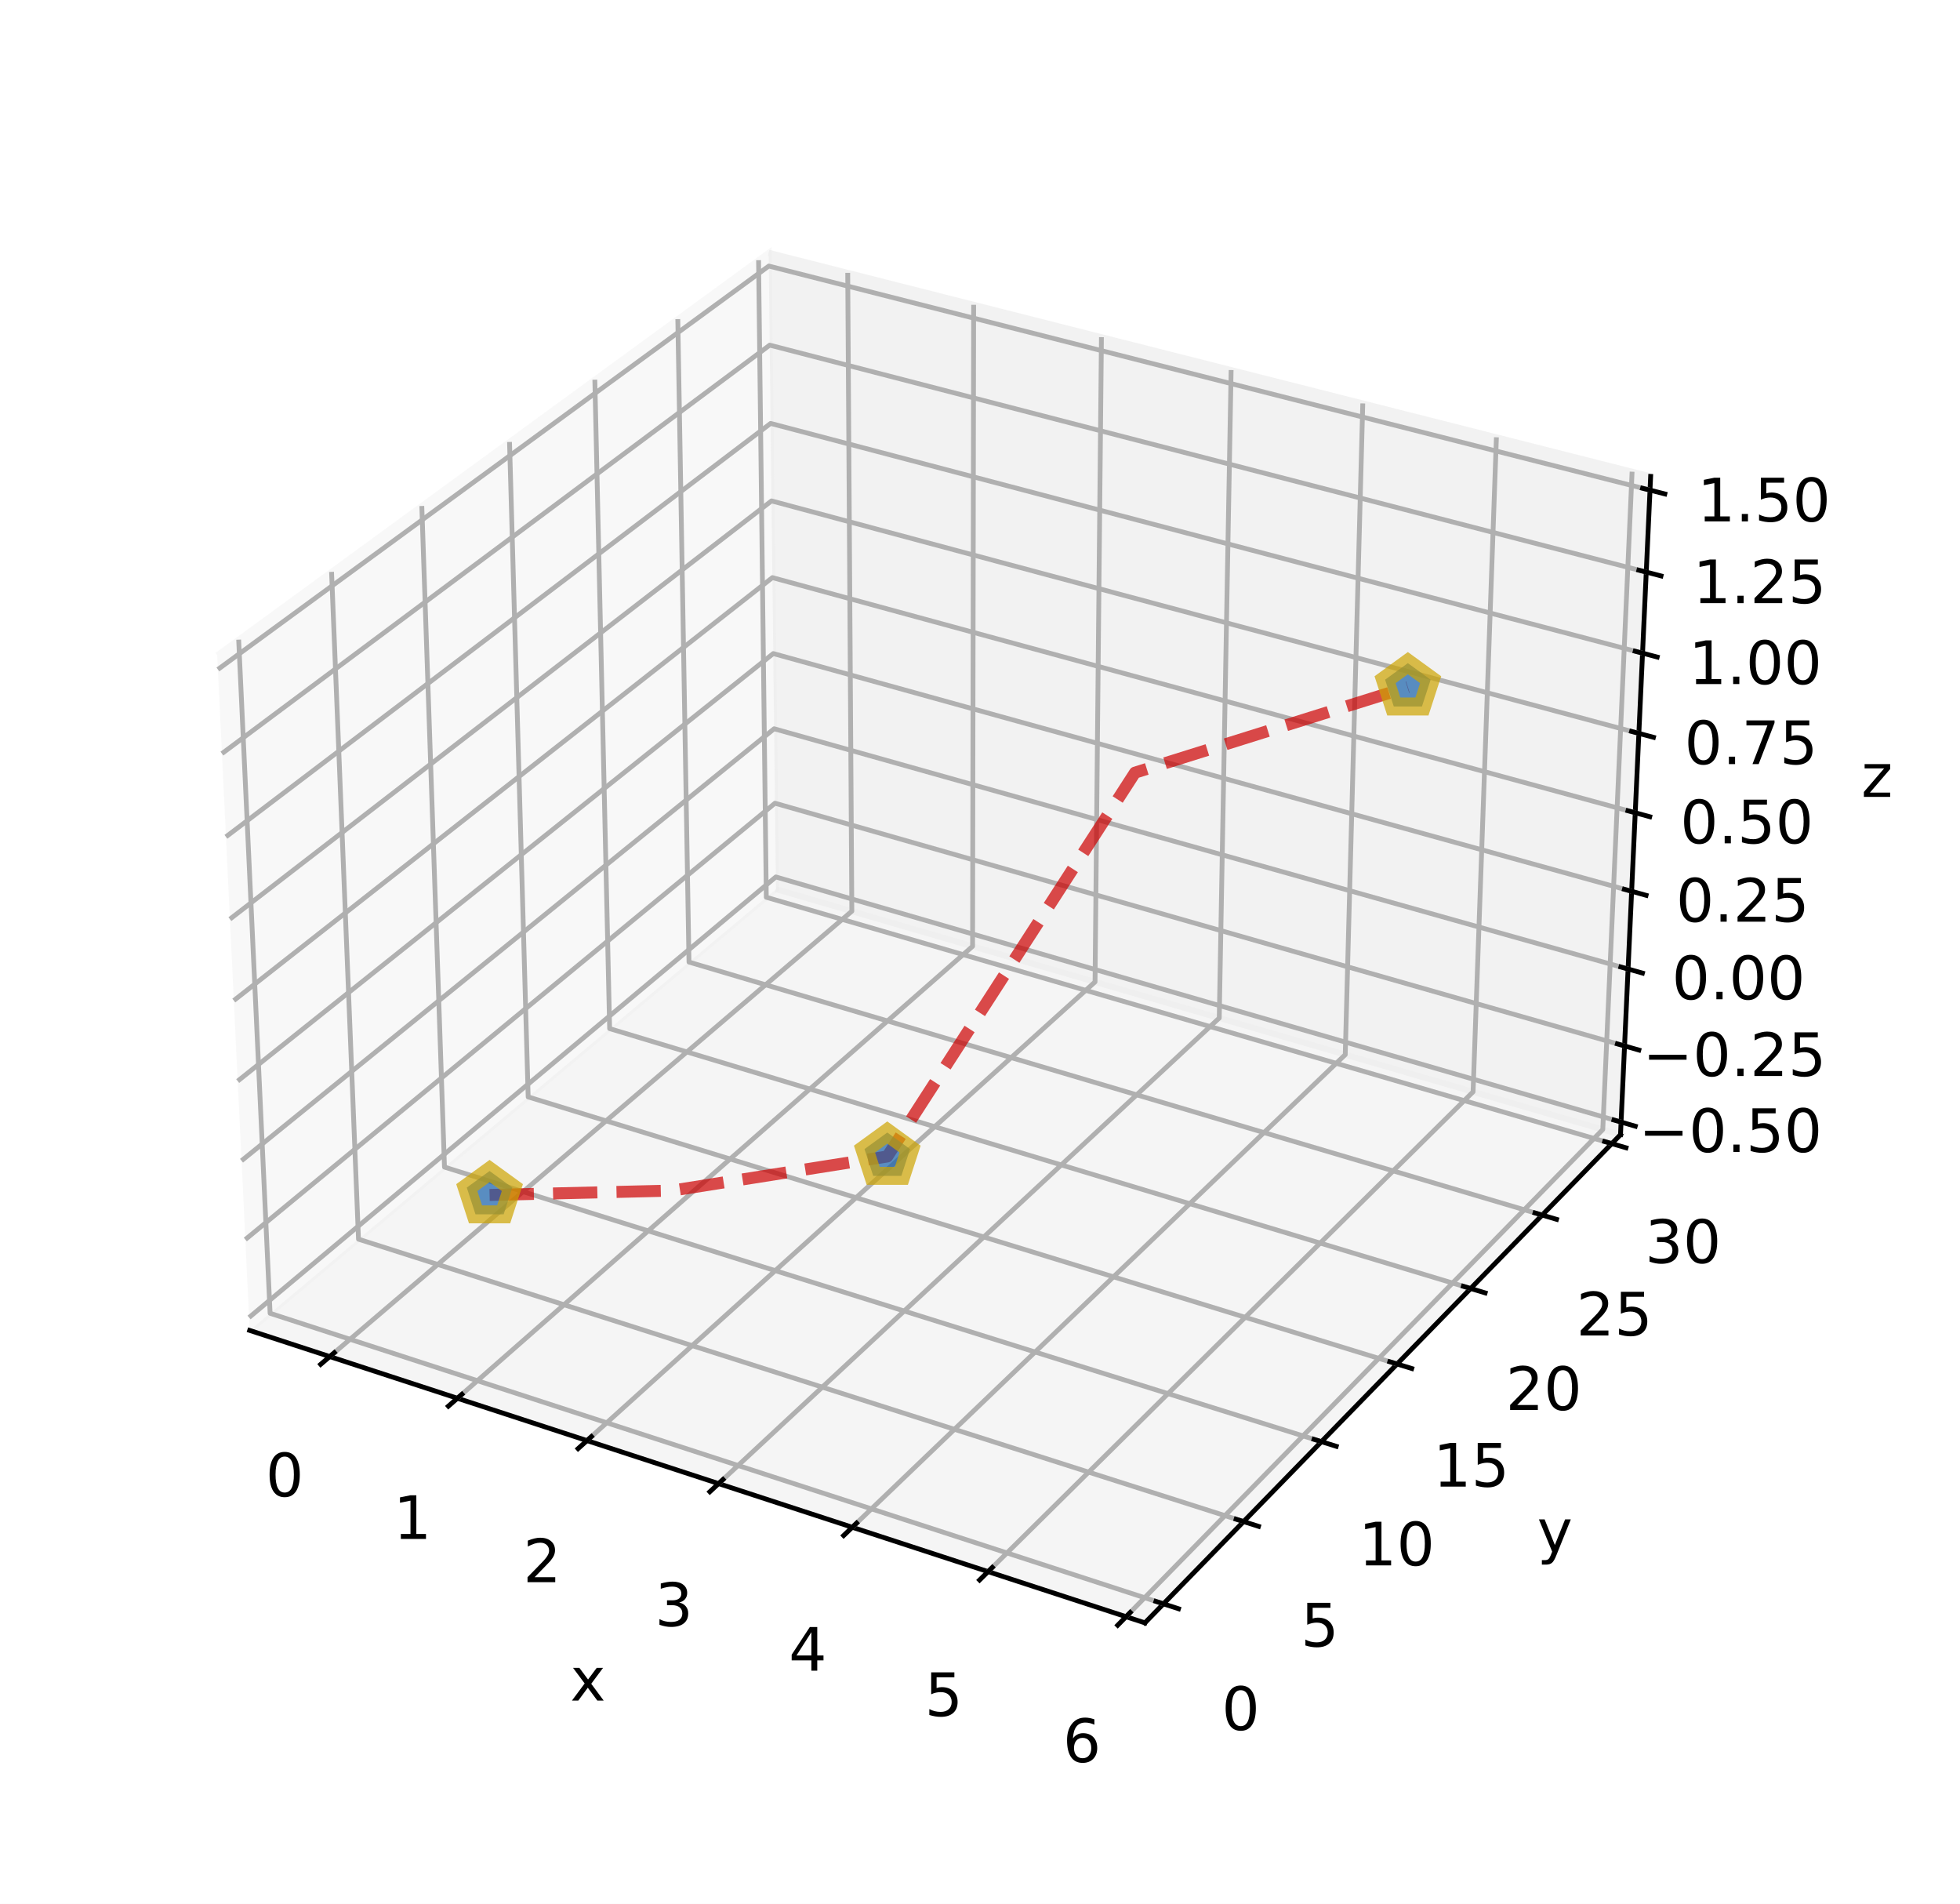
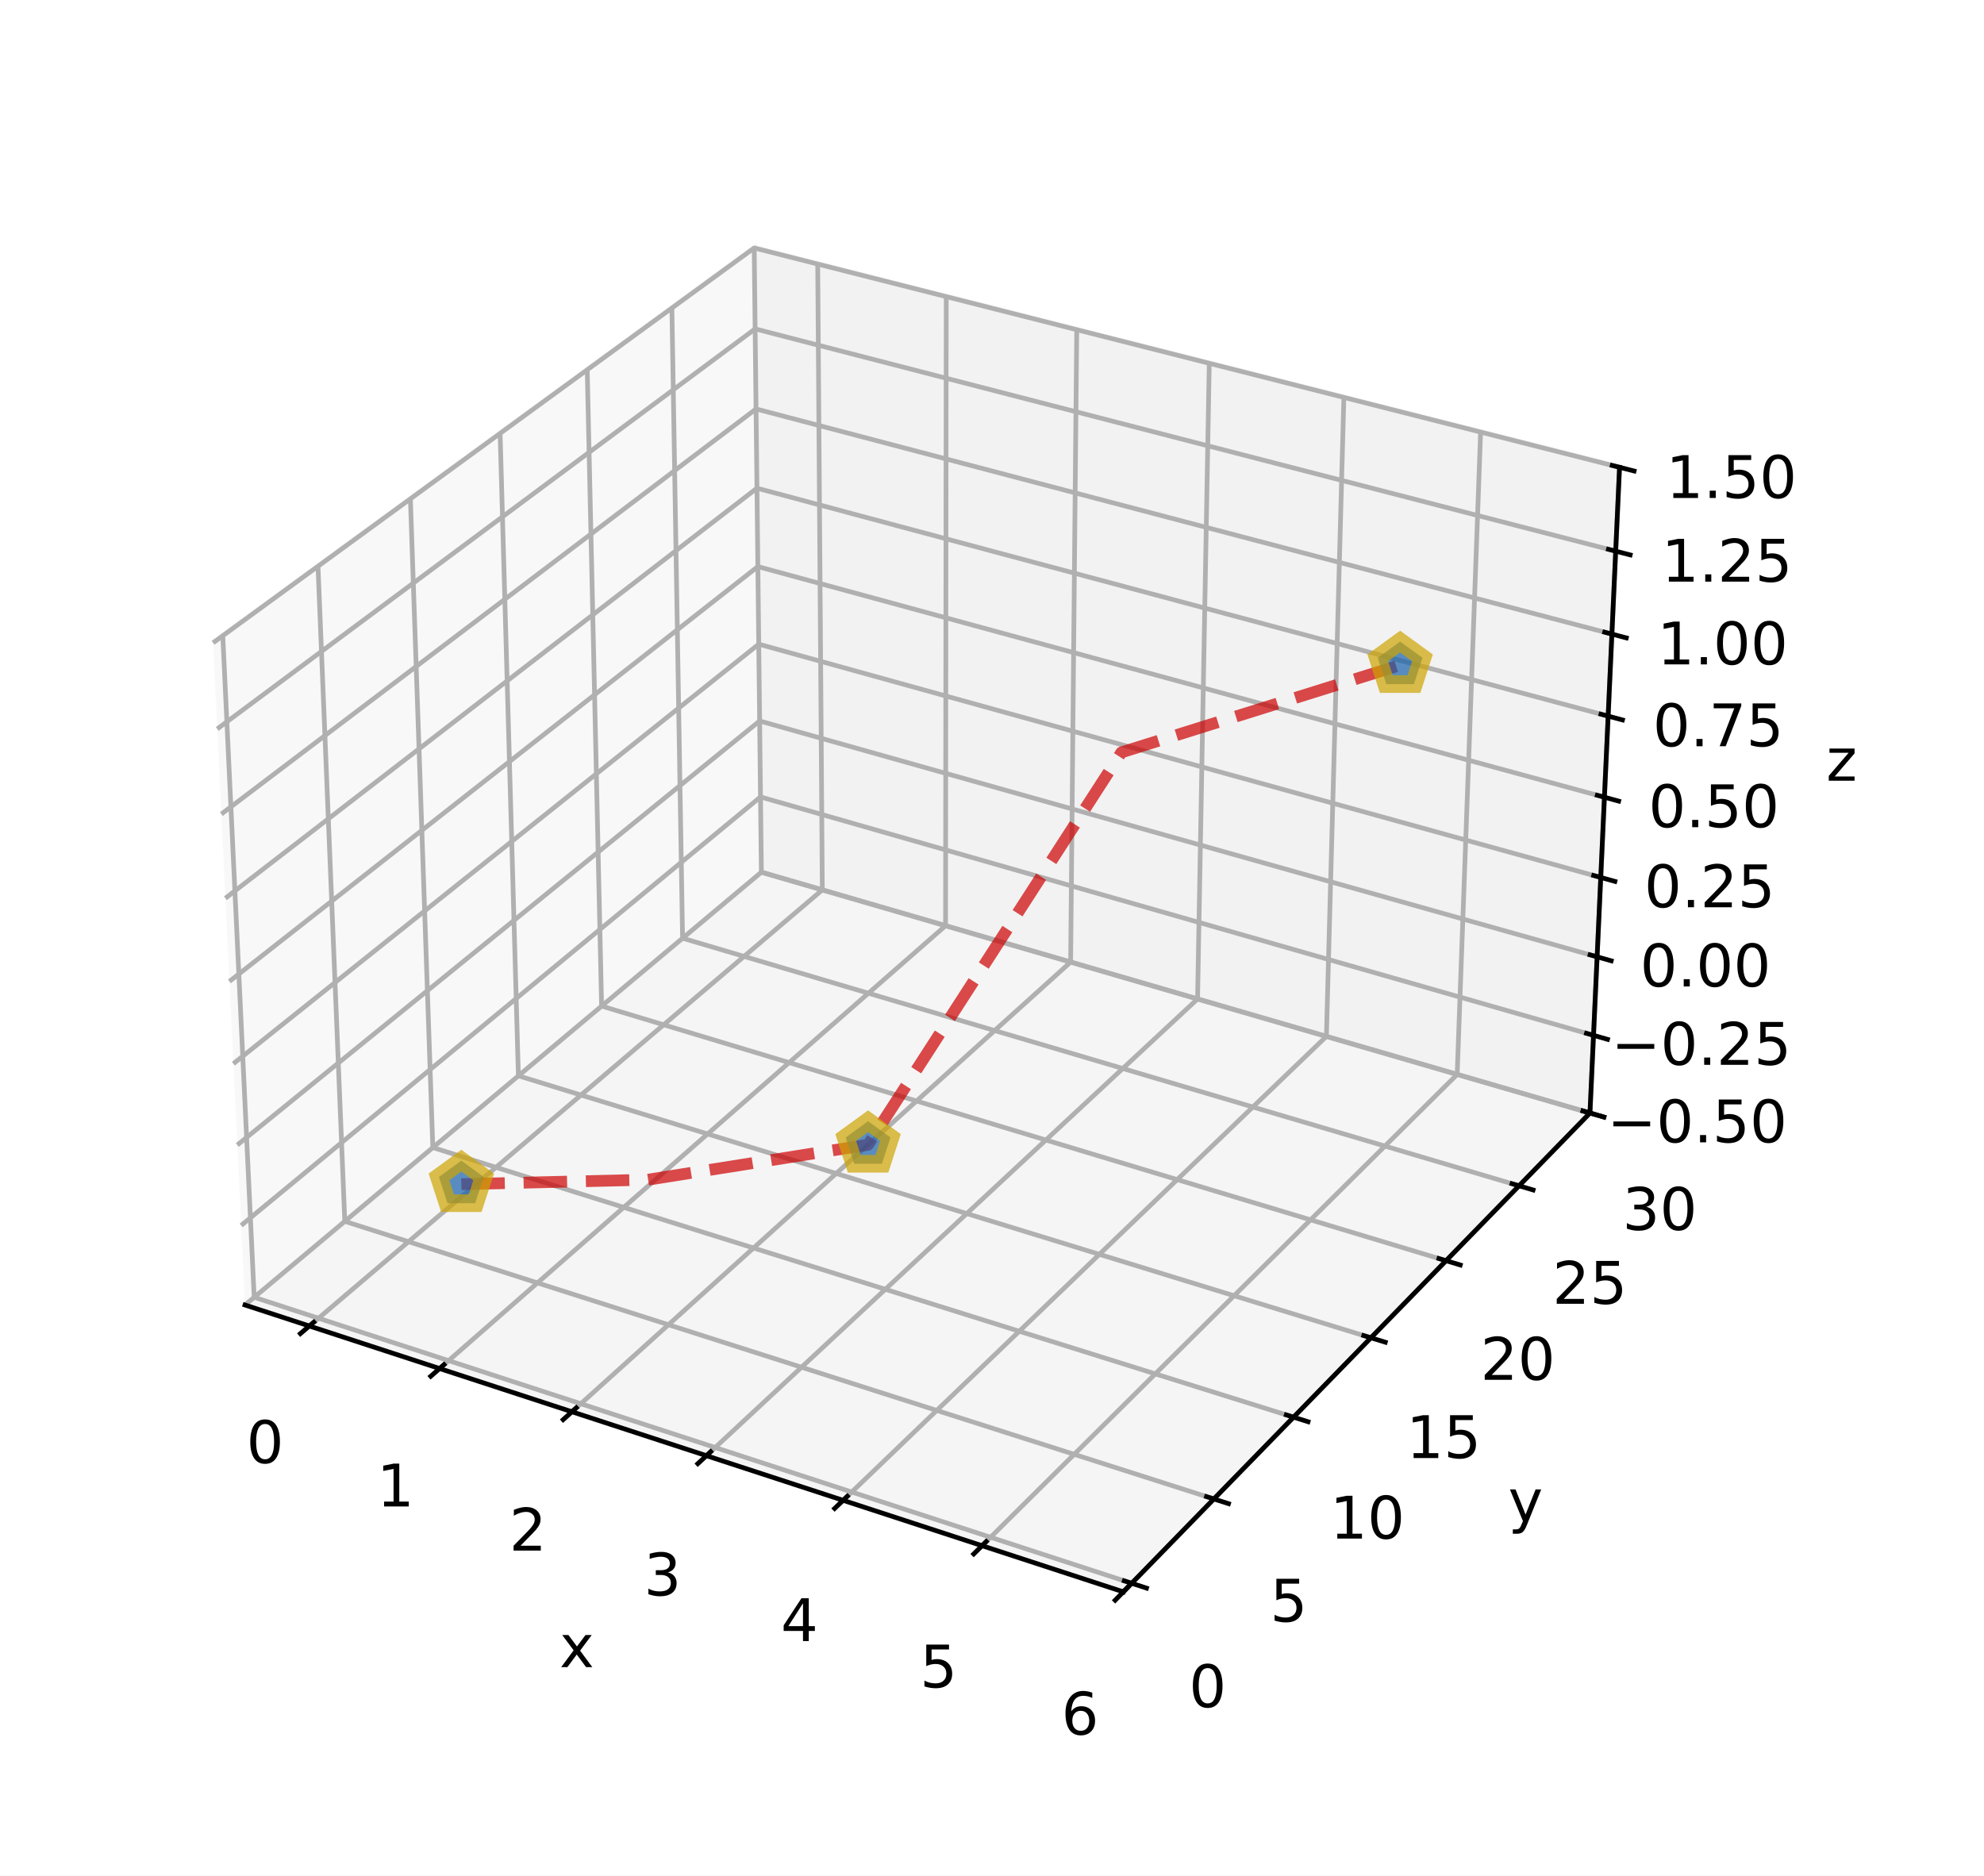
- <svg xmlns="http://www.w3.org/2000/svg" xmlns:xlink="http://www.w3.org/1999/xlink" width="327.278pt" height="317.836pt" viewBox="0 0 327.278 317.836" version="1.1">
+ <svg xmlns="http://www.w3.org/2000/svg" xmlns:xlink="http://www.w3.org/1999/xlink" width="337.647pt" height="319.208pt" viewBox="0 0 337.647 319.208" version="1.1">
  <defs>
    <style type="text/css">*{stroke-linejoin: round; stroke-linecap: butt}</style>
  </defs>
  <g id="figure_1">
    <g id="patch_1">
-       <path d="M 0 317.836  L 327.278 317.836  L 327.278 0  L 0 0  z " style="fill: #ffffff" />
+       <path d="M 0 319.208  L 337.647 319.208  L 337.647 0  L 0 0  z " style="fill: #ffffff" />
    </g>
    <g id="patch_2">
      <path d="M 21.6 287.712  L 287.712 287.712  L 287.712 21.6  L 21.6 21.6  z " style="fill: #ffffff" />
    </g>
    <g id="pane3d_1">
      <g id="patch_3">
        <path d="M 41.693 222.097  L 129.572 148.435  L 128.351 42.202  L 36.266 109.401  " style="fill: #f2f2f2; opacity: 0.5; stroke: #f2f2f2; stroke-linejoin: miter" />
      </g>
    </g>
    <g id="pane3d_2">
      <g id="patch_4">
        <path d="M 129.572 148.435  L 270.586 189.423  L 275.619 79.53  L 128.351 42.202  " style="fill: #e6e6e6; opacity: 0.5; stroke: #e6e6e6; stroke-linejoin: miter" />
      </g>
    </g>
    <g id="pane3d_3">
      <g id="patch_5">
        <path d="M 41.693 222.097  L 191.175 270.918  L 270.586 189.423  L 129.572 148.435  " style="fill: #ececec; opacity: 0.5; stroke: #ececec; stroke-linejoin: miter" />
      </g>
    </g>
+     <g id="grid3d_1">
+       <g id="Line3DCollection_1">
+         <path d="M 52.644 225.674  L 139.945 151.451  L 139.163 44.943  " style="fill: none; stroke: #b0b0b0; stroke-width: 0.8" />
+         <path d="M 74.81 232.913  L 160.92 157.547  L 161.035 50.487  " style="fill: none; stroke: #b0b0b0; stroke-width: 0.8" />
+         <path d="M 97.332 240.269  L 182.205 163.734  L 183.245 56.116  " style="fill: none; stroke: #b0b0b0; stroke-width: 0.8" />
+         <path d="M 120.221 247.744  L 203.807 170.013  L 205.8 61.833  " style="fill: none; stroke: #b0b0b0; stroke-width: 0.8" />
+         <path d="M 143.485 255.342  L 225.733 176.386  L 228.708 67.64  " style="fill: none; stroke: #b0b0b0; stroke-width: 0.8" />
+         <path d="M 167.133 263.066  L 247.99 182.855  L 251.978 73.538  " style="fill: none; stroke: #b0b0b0; stroke-width: 0.8" />
+         <path d="M 191.175 270.918  L 270.586 189.423  L 275.619 79.53  " style="fill: none; stroke: #b0b0b0; stroke-width: 0.8" />
+       </g>
+     </g>
+     <g id="grid3d_2">
+       <g id="Line3DCollection_2">
+         <path d="M 37.914 108.199  L 43.26 220.784  L 192.597 269.459  " style="fill: none; stroke: #b0b0b0; stroke-width: 0.8" />
+         <path d="M 54.118 96.373  L 58.678 207.861  L 206.578 255.111  " style="fill: none; stroke: #b0b0b0; stroke-width: 0.8" />
+         <path d="M 69.843 84.898  L 73.659 195.303  L 220.142 241.191  " style="fill: none; stroke: #b0b0b0; stroke-width: 0.8" />
+         <path d="M 85.11 73.757  L 88.223 183.095  L 233.309 227.679  " style="fill: none; stroke: #b0b0b0; stroke-width: 0.8" />
+         <path d="M 99.937 62.937  L 102.385 171.224  L 246.094 214.558  " style="fill: none; stroke: #b0b0b0; stroke-width: 0.8" />
+         <path d="M 114.345 52.422  L 116.163 159.675  L 258.515 201.811  " style="fill: none; stroke: #b0b0b0; stroke-width: 0.8" />
+         <path d="M 128.351 42.202  L 129.572 148.435  L 270.586 189.423  " style="fill: none; stroke: #b0b0b0; stroke-width: 0.8" />
+       </g>
+     </g>
+     <g id="grid3d_3">
+       <g id="Line3DCollection_3">
+         <path d="M 270.586 189.423  L 129.572 148.435  L 41.693 222.097  " style="fill: none; stroke: #b0b0b0; stroke-width: 0.8" />
+         <path d="M 271.192 176.204  L 129.425 135.633  L 41.041 208.562  " style="fill: none; stroke: #b0b0b0; stroke-width: 0.8" />
+         <path d="M 271.804 162.843  L 129.276 122.699  L 40.382 194.874  " style="fill: none; stroke: #b0b0b0; stroke-width: 0.8" />
+         <path d="M 272.422 149.335  L 129.126 109.631  L 39.716 181.031  " style="fill: none; stroke: #b0b0b0; stroke-width: 0.8" />
+         <path d="M 273.047 135.68  L 128.974 96.426  L 39.041 167.031  " style="fill: none; stroke: #b0b0b0; stroke-width: 0.8" />
+         <path d="M 273.68 121.875  L 128.821 83.083  L 38.36 152.871  " style="fill: none; stroke: #b0b0b0; stroke-width: 0.8" />
+         <path d="M 274.319 107.916  L 128.666 69.6  L 37.67 138.548  " style="fill: none; stroke: #b0b0b0; stroke-width: 0.8" />
+         <path d="M 274.965 93.802  L 128.509 55.973  L 36.972 124.059  " style="fill: none; stroke: #b0b0b0; stroke-width: 0.8" />
+         <path d="M 275.619 79.53  L 128.351 42.202  L 36.266 109.401  " style="fill: none; stroke: #b0b0b0; stroke-width: 0.8" />
+       </g>
+     </g>
    <g id="axis3d_1">
      <g id="line2d_1">
        <path d="M 41.693 222.097  L 191.175 270.918  " style="fill: none; stroke: #000000; stroke-width: 0.8; stroke-linecap: square" />
      </g>
-       <g id="text_1">
-         <g transform="translate(95.21305 283.8956) scale(0.1 -0.1)">
-           <defs>
-             <path id="DejaVuSans-78" d="M 3513 3500  L 2247 1797  L 3578 0  L 2900 0  L 1881 1375  L 863 0  L 184 0  L 1544 1831  L 300 3500  L 978 3500  L 1906 2253  L 2834 3500  L 3513 3500  z " transform="scale(0.015625)" />
-           </defs>
-           <use xlink:href="#DejaVuSans-78" />
-         </g>
-       </g>
-       <g id="Line3DCollection_1">
-         <path d="M 55.065 226.465  L 142.238 152.117  L 141.552 45.548  " style="fill: none; stroke: #b0b0b0; stroke-width: 0.8" />
-         <path d="M 76.374 233.424  L 162.4 157.977  L 162.579 50.878  " style="fill: none; stroke: #b0b0b0; stroke-width: 0.8" />
-         <path d="M 98.013 240.491  L 182.848 163.921  L 183.916 56.286  " style="fill: none; stroke: #b0b0b0; stroke-width: 0.8" />
-         <path d="M 119.99 247.669  L 203.589 169.949  L 205.572 61.775  " style="fill: none; stroke: #b0b0b0; stroke-width: 0.8" />
-         <path d="M 142.312 254.96  L 224.628 176.065  L 227.554 67.347  " style="fill: none; stroke: #b0b0b0; stroke-width: 0.8" />
-         <path d="M 164.989 262.366  L 245.973 182.269  L 249.869 73.003  " style="fill: none; stroke: #b0b0b0; stroke-width: 0.8" />
-         <path d="M 188.027 269.89  L 267.629 188.563  L 272.524 78.746  " style="fill: none; stroke: #b0b0b0; stroke-width: 0.8" />
-       </g>
      <g id="xtick_1">
        <g id="line2d_2">
-           <path d="M 55.825 225.817  L 53.544 227.762  " style="fill: none; stroke: #000000; stroke-width: 0.8; stroke-linecap: square" />
-         </g>
-         <g id="text_2">
-           <g transform="translate(44.3594 249.8036) scale(0.1 -0.1)">
-             <defs>
-               <path id="DejaVuSans-30" d="M 2034 4250  Q 1547 4250 1301 3770  Q 1056 3291 1056 2328  Q 1056 1369 1301 889  Q 1547 409 2034 409  Q 2525 409 2770 889  Q 3016 1369 3016 2328  Q 3016 3291 2770 3770  Q 2525 4250 2034 4250  z M 2034 4750  Q 2819 4750 3233 4129  Q 3647 3509 3647 2328  Q 3647 1150 3233 529  Q 2819 -91 2034 -91  Q 1250 -91 836 529  Q 422 1150 422 2328  Q 422 3509 836 4129  Q 1250 4750 2034 4750  z " transform="scale(0.015625)" />
-             </defs>
-             <use xlink:href="#DejaVuSans-30" />
+           <path d="M 53.405 225.028  L 51.121 226.969  " style="fill: none; stroke: #000000; stroke-width: 0.8; stroke-linecap: square" />
+         </g>
+         <g id="text_1">
+           <g transform="translate(41.93606 248.9954) scale(0.1 -0.1)">
+             <defs>
+               <path id="DejaVuSans-13" d="M 2034 4250  Q 1547 4250 1301 3770  Q 1056 3291 1056 2328  Q 1056 1369 1301 889  Q 1547 409 2034 409  Q 2525 409 2770 889  Q 3016 1369 3016 2328  Q 3016 3291 2770 3770  Q 2525 4250 2034 4250  z M 2034 4750  Q 2819 4750 3233 4129  Q 3647 3509 3647 2328  Q 3647 1150 3233 529  Q 2819 -91 2034 -91  Q 1250 -91 836 529  Q 422 1150 422 2328  Q 422 3509 836 4129  Q 1250 4750 2034 4750  z " transform="scale(0.015625)" />
+             </defs>
+             <use xlink:href="#DejaVuSans-13" />
          </g>
        </g>
      </g>
      <g id="xtick_2">
        <g id="line2d_3">
-           <path d="M 77.124 232.767  L 74.872 234.742  " style="fill: none; stroke: #000000; stroke-width: 0.8; stroke-linecap: square" />
-         </g>
-         <g id="text_3">
-           <g transform="translate(65.69038 256.9107) scale(0.1 -0.1)">
-             <defs>
-               <path id="DejaVuSans-31" d="M 794 531  L 1825 531  L 1825 4091  L 703 3866  L 703 4441  L 1819 4666  L 2450 4666  L 2450 531  L 3481 531  L 3481 0  L 794 0  L 794 531  z " transform="scale(0.015625)" />
-             </defs>
-             <use xlink:href="#DejaVuSans-31" />
+           <path d="M 75.56 232.256  L 73.306 234.229  " style="fill: none; stroke: #000000; stroke-width: 0.8; stroke-linecap: square" />
+         </g>
+         <g id="text_2">
+           <g transform="translate(64.12388 256.388) scale(0.1 -0.1)">
+             <defs>
+               <path id="DejaVuSans-14" d="M 794 531  L 1825 531  L 1825 4091  L 703 3866  L 703 4441  L 1819 4666  L 2450 4666  L 2450 531  L 3481 531  L 3481 0  L 794 0  L 794 531  z " transform="scale(0.015625)" />
+             </defs>
+             <use xlink:href="#DejaVuSans-14" />
          </g>
        </g>
      </g>
      <g id="xtick_3">
        <g id="line2d_4">
-           <path d="M 98.753 239.824  L 96.531 241.83  " style="fill: none; stroke: #000000; stroke-width: 0.8; stroke-linecap: square" />
-         </g>
-         <g id="text_4">
-           <g transform="translate(87.35289 264.1282) scale(0.1 -0.1)">
-             <defs>
-               <path id="DejaVuSans-32" d="M 1228 531  L 3431 531  L 3431 0  L 469 0  L 469 531  Q 828 903 1448 1529  Q 2069 2156 2228 2338  Q 2531 2678 2651 2914  Q 2772 3150 2772 3378  Q 2772 3750 2511 3984  Q 2250 4219 1831 4219  Q 1534 4219 1204 4116  Q 875 4013 500 3803  L 500 4441  Q 881 4594 1212 4672  Q 1544 4750 1819 4750  Q 2544 4750 2975 4387  Q 3406 4025 3406 3419  Q 3406 3131 3298 2873  Q 3191 2616 2906 2266  Q 2828 2175 2409 1742  Q 1991 1309 1228 531  z " transform="scale(0.015625)" />
-             </defs>
-             <use xlink:href="#DejaVuSans-32" />
+           <path d="M 98.072 239.602  L 95.849 241.607  " style="fill: none; stroke: #000000; stroke-width: 0.8; stroke-linecap: square" />
+         </g>
+         <g id="text_3">
+           <g transform="translate(86.67084 263.9001) scale(0.1 -0.1)">
+             <defs>
+               <path id="DejaVuSans-15" d="M 1228 531  L 3431 531  L 3431 0  L 469 0  L 469 531  Q 828 903 1448 1529  Q 2069 2156 2228 2338  Q 2531 2678 2651 2914  Q 2772 3150 2772 3378  Q 2772 3750 2511 3984  Q 2250 4219 1831 4219  Q 1534 4219 1204 4116  Q 875 4013 500 3803  L 500 4441  Q 881 4594 1212 4672  Q 1544 4750 1819 4750  Q 2544 4750 2975 4387  Q 3406 4025 3406 3419  Q 3406 3131 3298 2873  Q 3191 2616 2906 2266  Q 2828 2175 2409 1742  Q 1991 1309 1228 531  z " transform="scale(0.015625)" />
+             </defs>
+             <use xlink:href="#DejaVuSans-15" />
          </g>
        </g>
      </g>
      <g id="xtick_4">
        <g id="line2d_5">
-           <path d="M 120.72 246.991  L 118.528 249.028  " style="fill: none; stroke: #000000; stroke-width: 0.8; stroke-linecap: square" />
-         </g>
-         <g id="text_5">
-           <g transform="translate(109.3547 271.4587) scale(0.1 -0.1)">
-             <defs>
-               <path id="DejaVuSans-33" d="M 2597 2516  Q 3050 2419 3304 2112  Q 3559 1806 3559 1356  Q 3559 666 3084 287  Q 2609 -91 1734 -91  Q 1441 -91 1130 -33  Q 819 25 488 141  L 488 750  Q 750 597 1062 519  Q 1375 441 1716 441  Q 2309 441 2620 675  Q 2931 909 2931 1356  Q 2931 1769 2642 2001  Q 2353 2234 1838 2234  L 1294 2234  L 1294 2753  L 1863 2753  Q 2328 2753 2575 2939  Q 2822 3125 2822 3475  Q 2822 3834 2567 4026  Q 2313 4219 1838 4219  Q 1578 4219 1281 4162  Q 984 4106 628 3988  L 628 4550  Q 988 4650 1302 4700  Q 1616 4750 1894 4750  Q 2613 4750 3031 4423  Q 3450 4097 3450 3541  Q 3450 3153 3228 2886  Q 3006 2619 2597 2516  z " transform="scale(0.015625)" />
-             </defs>
-             <use xlink:href="#DejaVuSans-33" />
+           <path d="M 120.95 247.066  L 118.759 249.104  " style="fill: none; stroke: #000000; stroke-width: 0.8; stroke-linecap: square" />
+         </g>
+         <g id="text_4">
+           <g transform="translate(109.5857 271.5349) scale(0.1 -0.1)">
+             <defs>
+               <path id="DejaVuSans-16" d="M 2597 2516  Q 3050 2419 3304 2112  Q 3559 1806 3559 1356  Q 3559 666 3084 287  Q 2609 -91 1734 -91  Q 1441 -91 1130 -33  Q 819 25 488 141  L 488 750  Q 750 597 1062 519  Q 1375 441 1716 441  Q 2309 441 2620 675  Q 2931 909 2931 1356  Q 2931 1769 2642 2001  Q 2353 2234 1838 2234  L 1294 2234  L 1294 2753  L 1863 2753  Q 2328 2753 2575 2939  Q 2822 3125 2822 3475  Q 2822 3834 2567 4026  Q 2313 4219 1838 4219  Q 1578 4219 1281 4162  Q 984 4106 628 3988  L 628 4550  Q 988 4650 1302 4700  Q 1616 4750 1894 4750  Q 2613 4750 3031 4423  Q 3450 4097 3450 3541  Q 3450 3153 3228 2886  Q 3006 2619 2597 2516  z " transform="scale(0.015625)" />
+             </defs>
+             <use xlink:href="#DejaVuSans-16" />
          </g>
        </g>
      </g>
      <g id="xtick_5">
        <g id="line2d_6">
-           <path d="M 143.031 254.271  L 140.872 256.34  " style="fill: none; stroke: #000000; stroke-width: 0.8; stroke-linecap: square" />
-         </g>
-         <g id="text_6">
-           <g transform="translate(131.7039 278.905) scale(0.1 -0.1)">
-             <defs>
-               <path id="DejaVuSans-34" d="M 2419 4116  L 825 1625  L 2419 1625  L 2419 4116  z M 2253 4666  L 3047 4666  L 3047 1625  L 3713 1625  L 3713 1100  L 3047 1100  L 3047 0  L 2419 0  L 2419 1100  L 313 1100  L 313 1709  L 2253 4666  z " transform="scale(0.015625)" />
-             </defs>
-             <use xlink:href="#DejaVuSans-34" />
+           <path d="M 144.203 254.653  L 142.045 256.724  " style="fill: none; stroke: #000000; stroke-width: 0.8; stroke-linecap: square" />
+         </g>
+         <g id="text_5">
+           <g transform="translate(132.8776 279.2952) scale(0.1 -0.1)">
+             <defs>
+               <path id="DejaVuSans-17" d="M 2419 4116  L 825 1625  L 2419 1625  L 2419 4116  z M 2253 4666  L 3047 4666  L 3047 1625  L 3713 1625  L 3713 1100  L 3047 1100  L 3047 0  L 2419 0  L 2419 1100  L 313 1100  L 313 1709  L 2253 4666  z " transform="scale(0.015625)" />
+             </defs>
+             <use xlink:href="#DejaVuSans-17" />
          </g>
        </g>
      </g>
      <g id="xtick_6">
        <g id="line2d_7">
-           <path d="M 165.696 261.666  L 163.57 263.768  " style="fill: none; stroke: #000000; stroke-width: 0.8; stroke-linecap: square" />
-         </g>
-         <g id="text_7">
-           <g transform="translate(154.4088 286.4698) scale(0.1 -0.1)">
-             <defs>
-               <path id="DejaVuSans-35" d="M 691 4666  L 3169 4666  L 3169 4134  L 1269 4134  L 1269 2991  Q 1406 3038 1543 3061  Q 1681 3084 1819 3084  Q 2600 3084 3056 2656  Q 3513 2228 3513 1497  Q 3513 744 3044 326  Q 2575 -91 1722 -91  Q 1428 -91 1123 -41  Q 819 9 494 109  L 494 744  Q 775 591 1075 516  Q 1375 441 1709 441  Q 2250 441 2565 725  Q 2881 1009 2881 1497  Q 2881 1984 2565 2268  Q 2250 2553 1709 2553  Q 1456 2553 1204 2497  Q 953 2441 691 2322  L 691 4666  z " transform="scale(0.015625)" />
-             </defs>
-             <use xlink:href="#DejaVuSans-35" />
+           <path d="M 167.839 262.365  L 165.717 264.471  " style="fill: none; stroke: #000000; stroke-width: 0.8; stroke-linecap: square" />
+         </g>
+         <g id="text_6">
+           <g transform="translate(156.5559 287.1844) scale(0.1 -0.1)">
+             <defs>
+               <path id="DejaVuSans-18" d="M 691 4666  L 3169 4666  L 3169 4134  L 1269 4134  L 1269 2991  Q 1406 3038 1543 3061  Q 1681 3084 1819 3084  Q 2600 3084 3056 2656  Q 3513 2228 3513 1497  Q 3513 744 3044 326  Q 2575 -91 1722 -91  Q 1428 -91 1123 -41  Q 819 9 494 109  L 494 744  Q 775 591 1075 516  Q 1375 441 1709 441  Q 2250 441 2565 725  Q 2881 1009 2881 1497  Q 2881 1984 2565 2268  Q 2250 2553 1709 2553  Q 1456 2553 1204 2497  Q 953 2441 691 2322  L 691 4666  z " transform="scale(0.015625)" />
+             </defs>
+             <use xlink:href="#DejaVuSans-18" />
          </g>
        </g>
      </g>
      <g id="xtick_7">
        <g id="line2d_8">
-           <path d="M 188.723 269.179  L 186.632 271.315  " style="fill: none; stroke: #000000; stroke-width: 0.8; stroke-linecap: square" />
-         </g>
-         <g id="text_8">
-           <g transform="translate(177.4779 294.1559) scale(0.1 -0.1)">
-             <defs>
-               <path id="DejaVuSans-36" d="M 2113 2584  Q 1688 2584 1439 2293  Q 1191 2003 1191 1497  Q 1191 994 1439 701  Q 1688 409 2113 409  Q 2538 409 2786 701  Q 3034 994 3034 1497  Q 3034 2003 2786 2293  Q 2538 2584 2113 2584  z M 3366 4563  L 3366 3988  Q 3128 4100 2886 4159  Q 2644 4219 2406 4219  Q 1781 4219 1451 3797  Q 1122 3375 1075 2522  Q 1259 2794 1537 2939  Q 1816 3084 2150 3084  Q 2853 3084 3261 2657  Q 3669 2231 3669 1497  Q 3669 778 3244 343  Q 2819 -91 2113 -91  Q 1303 -91 875 529  Q 447 1150 447 2328  Q 447 3434 972 4092  Q 1497 4750 2381 4750  Q 2619 4750 2861 4703  Q 3103 4656 3366 4563  z " transform="scale(0.015625)" />
-             </defs>
-             <use xlink:href="#DejaVuSans-36" />
-           </g>
+           <path d="M 191.87 270.206  L 189.783 272.346  " style="fill: none; stroke: #000000; stroke-width: 0.8; stroke-linecap: square" />
+         </g>
+         <g id="text_7">
+           <g transform="translate(180.6303 295.2054) scale(0.1 -0.1)">
+             <defs>
+               <path id="DejaVuSans-19" d="M 2113 2584  Q 1688 2584 1439 2293  Q 1191 2003 1191 1497  Q 1191 994 1439 701  Q 1688 409 2113 409  Q 2538 409 2786 701  Q 3034 994 3034 1497  Q 3034 2003 2786 2293  Q 2538 2584 2113 2584  z M 3366 4563  L 3366 3988  Q 3128 4100 2886 4159  Q 2644 4219 2406 4219  Q 1781 4219 1451 3797  Q 1122 3375 1075 2522  Q 1259 2794 1537 2939  Q 1816 3084 2150 3084  Q 2853 3084 3261 2657  Q 3669 2231 3669 1497  Q 3669 778 3244 343  Q 2819 -91 2113 -91  Q 1303 -91 875 529  Q 447 1150 447 2328  Q 447 3434 972 4092  Q 1497 4750 2381 4750  Q 2619 4750 2861 4703  Q 3103 4656 3366 4563  z " transform="scale(0.015625)" />
+             </defs>
+             <use xlink:href="#DejaVuSans-19" />
+           </g>
+         </g>
+       </g>
+       <g id="text_8">
+         <g transform="translate(95.21305 283.7339) scale(0.1 -0.1)">
+           <defs>
+             <path id="DejaVuSans-5b" d="M 3513 3500  L 2247 1797  L 3578 0  L 2900 0  L 1881 1375  L 863 0  L 184 0  L 1544 1831  L 300 3500  L 978 3500  L 1906 2253  L 2834 3500  L 3513 3500  z " transform="scale(0.015625)" />
+           </defs>
+           <use xlink:href="#DejaVuSans-5b" />
        </g>
      </g>
    </g>
    <g id="axis3d_2">
      <g id="line2d_9">
        <path d="M 270.586 189.423  L 191.175 270.918  " style="fill: none; stroke: #000000; stroke-width: 0.8; stroke-linecap: square" />
      </g>
-       <g id="text_9">
-         <g transform="translate(256.6694 259.1167) scale(0.1 -0.1)">
-           <defs>
-             <path id="DejaVuSans-79" d="M 2059 -325  Q 1816 -950 1584 -1140  Q 1353 -1331 966 -1331  L 506 -1331  L 506 -850  L 844 -850  Q 1081 -850 1212 -737  Q 1344 -625 1503 -206  L 1606 56  L 191 3500  L 800 3500  L 1894 763  L 2988 3500  L 3597 3500  L 2059 -325  z " transform="scale(0.015625)" />
-           </defs>
-           <use xlink:href="#DejaVuSans-79" />
-         </g>
-       </g>
-       <g id="Line3DCollection_2">
-         <path d="M 39.852 106.784  L 45.102 219.24  L 194.269 267.743  " style="fill: none; stroke: #b0b0b0; stroke-width: 0.8" />
-         <path d="M 55.362 95.466  L 59.862 206.868  L 207.651 254.01  " style="fill: none; stroke: #b0b0b0; stroke-width: 0.8" />
-         <path d="M 70.431 84.469  L 74.22 194.833  L 220.65 240.67  " style="fill: none; stroke: #b0b0b0; stroke-width: 0.8" />
-         <path d="M 85.079 73.779  L 88.194 183.119  L 233.283 227.706  " style="fill: none; stroke: #b0b0b0; stroke-width: 0.8" />
-         <path d="M 99.323 63.385  L 101.798 171.716  L 245.565 215.101  " style="fill: none; stroke: #b0b0b0; stroke-width: 0.8" />
-         <path d="M 113.179 53.273  L 115.048 160.61  L 257.51 202.843  " style="fill: none; stroke: #b0b0b0; stroke-width: 0.8" />
-         <path d="M 126.663 43.434  L 127.956 149.791  L 269.132 190.915  " style="fill: none; stroke: #b0b0b0; stroke-width: 0.8" />
-       </g>
      <g id="xtick_8">
        <g id="line2d_10">
-           <path d="M 193.012 267.334  L 196.787 268.562  " style="fill: none; stroke: #000000; stroke-width: 0.8; stroke-linecap: square" />
-         </g>
-         <g id="text_10">
-           <g transform="translate(204.0006 288.8014) scale(0.1 -0.1)">
-             <use xlink:href="#DejaVuSans-30" />
+           <path d="M 191.338 269.049  L 195.118 270.281  " style="fill: none; stroke: #000000; stroke-width: 0.8; stroke-linecap: square" />
+         </g>
+         <g id="text_9">
+           <g transform="translate(202.351 290.542) scale(0.1 -0.1)">
+             <use xlink:href="#DejaVuSans-13" />
          </g>
        </g>
      </g>
      <g id="xtick_9">
        <g id="line2d_11">
-           <path d="M 206.406 253.613  L 210.143 254.805  " style="fill: none; stroke: #000000; stroke-width: 0.8; stroke-linecap: square" />
-         </g>
-         <g id="text_11">
-           <g transform="translate(217.2029 274.8651) scale(0.1 -0.1)">
-             <use xlink:href="#DejaVuSans-35" />
+           <path d="M 205.332 254.713  L 209.073 255.908  " style="fill: none; stroke: #000000; stroke-width: 0.8; stroke-linecap: square" />
+         </g>
+         <g id="text_10">
+           <g transform="translate(216.1445 275.9815) scale(0.1 -0.1)">
+             <use xlink:href="#DejaVuSans-18" />
          </g>
        </g>
      </g>
      <g id="xtick_10">
        <g id="line2d_12">
-           <path d="M 219.418 240.284  L 223.118 241.442  " style="fill: none; stroke: #000000; stroke-width: 0.8; stroke-linecap: square" />
-         </g>
-         <g id="text_12">
-           <g transform="translate(226.8463 261.3274) scale(0.1 -0.1)">
-             <use xlink:href="#DejaVuSans-31" />
-             <use xlink:href="#DejaVuSans-30" x="63.623" />
+           <path d="M 218.91 240.805  L 222.611 241.964  " style="fill: none; stroke: #000000; stroke-width: 0.8; stroke-linecap: square" />
+         </g>
+         <g id="text_11">
+           <g transform="translate(226.3456 261.8551) scale(0.1 -0.1)">
+             <use xlink:href="#DejaVuSans-14" />
+             <use xlink:href="#DejaVuSans-13" transform="translate(63.625 0)" />
          </g>
        </g>
      </g>
      <g id="xtick_11">
        <g id="line2d_13">
-           <path d="M 232.063 227.331  L 235.726 228.456  " style="fill: none; stroke: #000000; stroke-width: 0.8; stroke-linecap: square" />
-         </g>
-         <g id="text_13">
-           <g transform="translate(239.3093 248.1714) scale(0.1 -0.1)">
-             <use xlink:href="#DejaVuSans-31" />
-             <use xlink:href="#DejaVuSans-35" x="63.623" />
+           <path d="M 232.088 227.304  L 235.752 228.43  " style="fill: none; stroke: #000000; stroke-width: 0.8; stroke-linecap: square" />
+         </g>
+         <g id="text_12">
+           <g transform="translate(239.3349 248.1436) scale(0.1 -0.1)">
+             <use xlink:href="#DejaVuSans-14" />
+             <use xlink:href="#DejaVuSans-18" transform="translate(63.625 0)" />
          </g>
        </g>
      </g>
      <g id="xtick_12">
        <g id="line2d_14">
-           <path d="M 244.356 214.737  L 247.984 215.832  " style="fill: none; stroke: #000000; stroke-width: 0.8; stroke-linecap: square" />
-         </g>
-         <g id="text_14">
-           <g transform="translate(251.4258 235.3813) scale(0.1 -0.1)">
-             <use xlink:href="#DejaVuSans-32" />
-             <use xlink:href="#DejaVuSans-30" x="63.623" />
+           <path d="M 244.886 214.194  L 248.512 215.287  " style="fill: none; stroke: #000000; stroke-width: 0.8; stroke-linecap: square" />
+         </g>
+         <g id="text_13">
+           <g transform="translate(251.9482 234.829) scale(0.1 -0.1)">
+             <use xlink:href="#DejaVuSans-15" />
+             <use xlink:href="#DejaVuSans-13" transform="translate(63.625 0)" />
          </g>
        </g>
      </g>
      <g id="xtick_13">
        <g id="line2d_15">
-           <path d="M 256.313 202.488  L 259.906 203.553  " style="fill: none; stroke: #000000; stroke-width: 0.8; stroke-linecap: square" />
-         </g>
-         <g id="text_15">
-           <g transform="translate(263.2101 222.9419) scale(0.1 -0.1)">
-             <use xlink:href="#DejaVuSans-32" />
-             <use xlink:href="#DejaVuSans-35" x="63.623" />
+           <path d="M 257.319 201.457  L 260.909 202.52  " style="fill: none; stroke: #000000; stroke-width: 0.8; stroke-linecap: square" />
+         </g>
+         <g id="text_14">
+           <g transform="translate(264.2017 221.8943) scale(0.1 -0.1)">
+             <use xlink:href="#DejaVuSans-15" />
+             <use xlink:href="#DejaVuSans-18" transform="translate(63.625 0)" />
          </g>
        </g>
      </g>
      <g id="xtick_14">
        <g id="line2d_16">
-           <path d="M 267.947 190.57  L 271.505 191.607  " style="fill: none; stroke: #000000; stroke-width: 0.8; stroke-linecap: square" />
-         </g>
-         <g id="text_16">
-           <g transform="translate(274.6755 210.839) scale(0.1 -0.1)">
-             <use xlink:href="#DejaVuSans-33" />
-             <use xlink:href="#DejaVuSans-30" x="63.623" />
-           </g>
+           <path d="M 269.403 189.079  L 272.956 190.112  " style="fill: none; stroke: #000000; stroke-width: 0.8; stroke-linecap: square" />
+         </g>
+         <g id="text_15">
+           <g transform="translate(276.1104 209.3235) scale(0.1 -0.1)">
+             <use xlink:href="#DejaVuSans-16" />
+             <use xlink:href="#DejaVuSans-13" transform="translate(63.625 0)" />
+           </g>
+         </g>
+       </g>
+       <g id="text_16">
+         <g transform="translate(256.6694 258.955) scale(0.1 -0.1)">
+           <defs>
+             <path id="DejaVuSans-5c" d="M 2059 -325  Q 1816 -950 1584 -1140  Q 1353 -1331 966 -1331  L 506 -1331  L 506 -850  L 844 -850  Q 1081 -850 1212 -737  Q 1344 -625 1503 -206  L 1606 56  L 191 3500  L 800 3500  L 1894 763  L 2988 3500  L 3597 3500  L 2059 -325  z " transform="scale(0.015625)" />
+           </defs>
+           <use xlink:href="#DejaVuSans-5c" />
        </g>
      </g>
    </g>
    <g id="axis3d_3">
      <g id="line2d_17">
        <path d="M 270.586 189.423  L 275.619 79.53  " style="fill: none; stroke: #000000; stroke-width: 0.8; stroke-linecap: square" />
      </g>
-       <g id="text_17">
-         <g transform="translate(310.799 133.0303) scale(0.1 -0.1)">
-           <defs>
-             <path id="DejaVuSans-7a" d="M 353 3500  L 3084 3500  L 3084 2975  L 922 459  L 3084 459  L 3084 0  L 275 0  L 275 525  L 2438 3041  L 353 3041  L 353 3500  z " transform="scale(0.015625)" />
-           </defs>
-           <use xlink:href="#DejaVuSans-7a" />
-         </g>
-       </g>
-       <g id="Line3DCollection_3">
-         <path d="M 270.683 187.317  L 129.549 146.396  L 41.589 219.942  " style="fill: none; stroke: #b0b0b0; stroke-width: 0.8" />
-         <path d="M 271.265 174.609  L 129.407 134.088  L 40.963 206.927  " style="fill: none; stroke: #b0b0b0; stroke-width: 0.8" />
-         <path d="M 271.853 161.767  L 129.264 121.659  L 40.329 193.772  " style="fill: none; stroke: #b0b0b0; stroke-width: 0.8" />
-         <path d="M 272.447 148.792  L 129.12 109.105  L 39.689 180.474  " style="fill: none; stroke: #b0b0b0; stroke-width: 0.8" />
-         <path d="M 273.047 135.68  L 128.974 96.426  L 39.041 167.031  " style="fill: none; stroke: #b0b0b0; stroke-width: 0.8" />
-         <path d="M 273.654 122.43  L 128.827 83.62  L 38.387 153.44  " style="fill: none; stroke: #b0b0b0; stroke-width: 0.8" />
-         <path d="M 274.267 109.039  L 128.678 70.684  L 37.725 139.699  " style="fill: none; stroke: #b0b0b0; stroke-width: 0.8" />
-         <path d="M 274.887 95.504  L 128.528 57.616  L 37.056 125.806  " style="fill: none; stroke: #b0b0b0; stroke-width: 0.8" />
-         <path d="M 275.514 81.824  L 128.376 44.415  L 36.38 111.758  " style="fill: none; stroke: #b0b0b0; stroke-width: 0.8" />
-       </g>
      <g id="xtick_15">
        <g id="line2d_18">
-           <path d="M 269.498 186.974  L 273.055 188.005  " style="fill: none; stroke: #000000; stroke-width: 0.8; stroke-linecap: square" />
-         </g>
-         <g id="text_18">
-           <g transform="translate(273.6241 192.3149) scale(0.1 -0.1)">
-             <defs>
-               <path id="DejaVuSans-2212" d="M 678 2272  L 4684 2272  L 4684 1741  L 678 1741  L 678 2272  z " transform="scale(0.015625)" />
-               <path id="DejaVuSans-2e" d="M 684 794  L 1344 794  L 1344 0  L 684 0  L 684 794  z " transform="scale(0.015625)" />
-             </defs>
-             <use xlink:href="#DejaVuSans-2212" />
-             <use xlink:href="#DejaVuSans-30" x="83.789" />
-             <use xlink:href="#DejaVuSans-2e" x="147.412" />
-             <use xlink:href="#DejaVuSans-35" x="179.199" />
-             <use xlink:href="#DejaVuSans-30" x="242.822" />
+           <path d="M 269.403 189.079  L 272.956 190.112  " style="fill: none; stroke: #000000; stroke-width: 0.8; stroke-linecap: square" />
+         </g>
+         <g id="text_17">
+           <g transform="translate(273.5124 194.4154) scale(0.1 -0.1)">
+             <defs>
+               <path id="DejaVuSans-c9c" d="M 678 2272  L 4684 2272  L 4684 1741  L 678 1741  L 678 2272  z " transform="scale(0.015625)" />
+               <path id="DejaVuSans-11" d="M 684 794  L 1344 794  L 1344 0  L 684 0  L 684 794  z " transform="scale(0.015625)" />
+             </defs>
+             <use xlink:href="#DejaVuSans-c9c" />
+             <use xlink:href="#DejaVuSans-13" transform="translate(83.79688 0)" />
+             <use xlink:href="#DejaVuSans-11" transform="translate(147.4219 0)" />
+             <use xlink:href="#DejaVuSans-18" transform="translate(179.2031 0)" />
+             <use xlink:href="#DejaVuSans-13" transform="translate(242.8281 0)" />
          </g>
        </g>
      </g>
      <g id="xtick_16">
        <g id="line2d_19">
-           <path d="M 270.074 174.268  L 273.649 175.29  " style="fill: none; stroke: #000000; stroke-width: 0.8; stroke-linecap: square" />
-         </g>
-         <g id="text_19">
-           <g transform="translate(274.2986 179.631) scale(0.1 -0.1)">
-             <use xlink:href="#DejaVuSans-2212" />
-             <use xlink:href="#DejaVuSans-30" x="83.789" />
-             <use xlink:href="#DejaVuSans-2e" x="147.412" />
-             <use xlink:href="#DejaVuSans-32" x="179.199" />
-             <use xlink:href="#DejaVuSans-35" x="242.822" />
+           <path d="M 270.002 175.864  L 273.575 176.886  " style="fill: none; stroke: #000000; stroke-width: 0.8; stroke-linecap: square" />
+         </g>
+         <g id="text_18">
+           <g transform="translate(274.2139 181.2228) scale(0.1 -0.1)">
+             <use xlink:href="#DejaVuSans-c9c" />
+             <use xlink:href="#DejaVuSans-13" transform="translate(83.79688 0)" />
+             <use xlink:href="#DejaVuSans-11" transform="translate(147.4219 0)" />
+             <use xlink:href="#DejaVuSans-15" transform="translate(179.2031 0)" />
+             <use xlink:href="#DejaVuSans-18" transform="translate(242.8281 0)" />
          </g>
        </g>
      </g>
      <g id="xtick_17">
        <g id="line2d_20">
-           <path d="M 270.655 161.431  L 274.25 162.442  " style="fill: none; stroke: #000000; stroke-width: 0.8; stroke-linecap: square" />
-         </g>
-         <g id="text_20">
-           <g transform="translate(279.1699 166.8155) scale(0.1 -0.1)">
-             <use xlink:href="#DejaVuSans-30" />
-             <use xlink:href="#DejaVuSans-2e" x="63.623" />
-             <use xlink:href="#DejaVuSans-30" x="95.41" />
-             <use xlink:href="#DejaVuSans-30" x="159.033" />
+           <path d="M 270.607 162.506  L 274.2 163.518  " style="fill: none; stroke: #000000; stroke-width: 0.8; stroke-linecap: square" />
+         </g>
+         <g id="text_19">
+           <g transform="translate(279.1128 167.8877) scale(0.1 -0.1)">
+             <use xlink:href="#DejaVuSans-13" />
+             <use xlink:href="#DejaVuSans-11" transform="translate(63.625 0)" />
+             <use xlink:href="#DejaVuSans-13" transform="translate(95.40625 0)" />
+             <use xlink:href="#DejaVuSans-13" transform="translate(159.0312 0)" />
          </g>
        </g>
      </g>
      <g id="xtick_18">
        <g id="line2d_21">
-           <path d="M 271.243 148.459  L 274.858 149.46  " style="fill: none; stroke: #000000; stroke-width: 0.8; stroke-linecap: square" />
-         </g>
-         <g id="text_21">
-           <g transform="translate(279.8585 153.8663) scale(0.1 -0.1)">
-             <use xlink:href="#DejaVuSans-30" />
-             <use xlink:href="#DejaVuSans-2e" x="63.623" />
-             <use xlink:href="#DejaVuSans-32" x="95.41" />
-             <use xlink:href="#DejaVuSans-35" x="159.033" />
+           <path d="M 271.219 149.002  L 274.832 150.003  " style="fill: none; stroke: #000000; stroke-width: 0.8; stroke-linecap: square" />
+         </g>
+         <g id="text_20">
+           <g transform="translate(279.8297 154.4078) scale(0.1 -0.1)">
+             <use xlink:href="#DejaVuSans-13" />
+             <use xlink:href="#DejaVuSans-11" transform="translate(63.625 0)" />
+             <use xlink:href="#DejaVuSans-15" transform="translate(95.40625 0)" />
+             <use xlink:href="#DejaVuSans-18" transform="translate(159.0312 0)" />
          </g>
        </g>
      </g>
      <g id="xtick_19">
        <g id="line2d_22">
          <path d="M 271.837 135.35  L 275.471 136.341  " style="fill: none; stroke: #000000; stroke-width: 0.8; stroke-linecap: square" />
        </g>
-         <g id="text_22">
-           <g transform="translate(280.5543 140.7814) scale(0.1 -0.1)">
-             <use xlink:href="#DejaVuSans-30" />
-             <use xlink:href="#DejaVuSans-2e" x="63.623" />
-             <use xlink:href="#DejaVuSans-35" x="95.41" />
-             <use xlink:href="#DejaVuSans-30" x="159.033" />
+         <g id="text_21">
+           <g transform="translate(280.5543 140.7807) scale(0.1 -0.1)">
+             <use xlink:href="#DejaVuSans-13" />
+             <use xlink:href="#DejaVuSans-11" transform="translate(63.625 0)" />
+             <use xlink:href="#DejaVuSans-18" transform="translate(95.40625 0)" />
+             <use xlink:href="#DejaVuSans-13" transform="translate(159.0312 0)" />
          </g>
        </g>
      </g>
      <g id="xtick_20">
        <g id="line2d_23">
-           <path d="M 272.437 122.104  L 276.091 123.083  " style="fill: none; stroke: #000000; stroke-width: 0.8; stroke-linecap: square" />
-         </g>
-         <g id="text_23">
-           <g transform="translate(281.2574 127.5586) scale(0.1 -0.1)">
-             <defs>
-               <path id="DejaVuSans-37" d="M 525 4666  L 3525 4666  L 3525 4397  L 1831 0  L 1172 0  L 2766 4134  L 525 4134  L 525 4666  z " transform="scale(0.015625)" />
-             </defs>
-             <use xlink:href="#DejaVuSans-30" />
-             <use xlink:href="#DejaVuSans-2e" x="63.623" />
-             <use xlink:href="#DejaVuSans-37" x="95.41" />
-             <use xlink:href="#DejaVuSans-35" x="159.033" />
+           <path d="M 272.462 121.549  L 276.117 122.527  " style="fill: none; stroke: #000000; stroke-width: 0.8; stroke-linecap: square" />
+         </g>
+         <g id="text_22">
+           <g transform="translate(281.2869 127.0039) scale(0.1 -0.1)">
+             <defs>
+               <path id="DejaVuSans-1a" d="M 525 4666  L 3525 4666  L 3525 4397  L 1831 0  L 1172 0  L 2766 4134  L 525 4134  L 525 4666  z " transform="scale(0.015625)" />
+             </defs>
+             <use xlink:href="#DejaVuSans-13" />
+             <use xlink:href="#DejaVuSans-11" transform="translate(63.625 0)" />
+             <use xlink:href="#DejaVuSans-1a" transform="translate(95.40625 0)" />
+             <use xlink:href="#DejaVuSans-18" transform="translate(159.0312 0)" />
          </g>
        </g>
      </g>
      <g id="xtick_21">
        <g id="line2d_24">
-           <path d="M 273.044 108.716  L 276.718 109.684  " style="fill: none; stroke: #000000; stroke-width: 0.8; stroke-linecap: square" />
-         </g>
-         <g id="text_24">
-           <g transform="translate(281.968 114.1957) scale(0.1 -0.1)">
-             <use xlink:href="#DejaVuSans-31" />
-             <use xlink:href="#DejaVuSans-2e" x="63.623" />
-             <use xlink:href="#DejaVuSans-30" x="95.41" />
-             <use xlink:href="#DejaVuSans-30" x="159.033" />
+           <path d="M 273.094 107.594  L 276.77 108.561  " style="fill: none; stroke: #000000; stroke-width: 0.8; stroke-linecap: square" />
+         </g>
+         <g id="text_23">
+           <g transform="translate(282.0275 113.075) scale(0.1 -0.1)">
+             <use xlink:href="#DejaVuSans-14" />
+             <use xlink:href="#DejaVuSans-11" transform="translate(63.625 0)" />
+             <use xlink:href="#DejaVuSans-13" transform="translate(95.40625 0)" />
+             <use xlink:href="#DejaVuSans-13" transform="translate(159.0312 0)" />
          </g>
        </g>
      </g>
      <g id="xtick_22">
        <g id="line2d_25">
-           <path d="M 273.657 95.186  L 277.351 96.142  " style="fill: none; stroke: #000000; stroke-width: 0.8; stroke-linecap: square" />
-         </g>
-         <g id="text_25">
-           <g transform="translate(282.6861 100.6905) scale(0.1 -0.1)">
-             <use xlink:href="#DejaVuSans-31" />
-             <use xlink:href="#DejaVuSans-2e" x="63.623" />
-             <use xlink:href="#DejaVuSans-32" x="95.41" />
-             <use xlink:href="#DejaVuSans-35" x="159.033" />
+           <path d="M 273.734 93.484  L 277.431 94.439  " style="fill: none; stroke: #000000; stroke-width: 0.8; stroke-linecap: square" />
+         </g>
+         <g id="text_24">
+           <g transform="translate(282.7764 98.99146) scale(0.1 -0.1)">
+             <use xlink:href="#DejaVuSans-14" />
+             <use xlink:href="#DejaVuSans-11" transform="translate(63.625 0)" />
+             <use xlink:href="#DejaVuSans-15" transform="translate(95.40625 0)" />
+             <use xlink:href="#DejaVuSans-18" transform="translate(159.0312 0)" />
          </g>
        </g>
      </g>
      <g id="xtick_23">
        <g id="line2d_26">
-           <path d="M 274.276 81.51  L 277.992 82.454  " style="fill: none; stroke: #000000; stroke-width: 0.8; stroke-linecap: square" />
-         </g>
-         <g id="text_26">
-           <g transform="translate(283.412 87.04067) scale(0.1 -0.1)">
-             <use xlink:href="#DejaVuSans-31" />
-             <use xlink:href="#DejaVuSans-2e" x="63.623" />
-             <use xlink:href="#DejaVuSans-35" x="95.41" />
-             <use xlink:href="#DejaVuSans-30" x="159.033" />
-           </g>
+           <path d="M 274.38 79.216  L 278.099 80.159  " style="fill: none; stroke: #000000; stroke-width: 0.8; stroke-linecap: square" />
+         </g>
+         <g id="text_25">
+           <g transform="translate(283.5337 84.75069) scale(0.1 -0.1)">
+             <use xlink:href="#DejaVuSans-14" />
+             <use xlink:href="#DejaVuSans-11" transform="translate(63.625 0)" />
+             <use xlink:href="#DejaVuSans-18" transform="translate(95.40625 0)" />
+             <use xlink:href="#DejaVuSans-13" transform="translate(159.0312 0)" />
+           </g>
+         </g>
+       </g>
+       <g id="text_26">
+         <g transform="translate(310.799 132.8686) scale(0.1 -0.1)">
+           <defs>
+             <path id="DejaVuSans-5d" d="M 353 3500  L 3084 3500  L 3084 2975  L 922 459  L 3084 459  L 3084 0  L 275 0  L 275 525  L 2438 3041  L 353 3041  L 353 3500  z " transform="scale(0.015625)" />
+           </defs>
+           <use xlink:href="#DejaVuSans-5d" />
        </g>
      </g>
    </g>
    <g id="axes_1">
      <g id="line2d_27">
-         <path d="M 81.749 199.488  L 112.219 198.759  L 148.158 193.063  L 189.522 128.983  L 235.083 114.704  " clip-path="url(#p46b371e768)" style="fill: none; stroke-dasharray: 7.4,3.2; stroke-dashoffset: 0; stroke: #cd0000; stroke-opacity: 0.7; stroke-width: 2" />
+         <path d="M 78.512 201.537  L 110.273 200.776  L 147.734 194.827  L 190.848 128.047  L 238.281 113.191  " clip-path="url(#p74d6140067)" style="fill: none; stroke-dasharray: 7.4,3.2; stroke-dashoffset: 0; stroke: #cd0000; stroke-opacity: 0.7; stroke-width: 2" />
        <defs>
-           <path id="mfbac2d024e" d="M 0 -4  L -3.804 -1.236  L -2.351 3.236  L 2.351 3.236  L 3.804 -1.236  z " style="stroke: #cda500; stroke-opacity: 0.7; stroke-width: 3; stroke-linejoin: miter" />
+           <path id="m06a0928380" d="M 0 -4  L -3.804 -1.236  L -2.351 3.236  L 2.351 3.236  L 3.804 -1.236  z " style="stroke: #cda500; stroke-opacity: 0.7; stroke-width: 3; stroke-linejoin: miter" />
        </defs>
-         <g clip-path="url(#p46b371e768)">
-           <use xlink:href="#mfbac2d024e" x="81.749" y="199.488" style="fill: #1862ab; fill-opacity: 0.7; stroke: #cda500; stroke-opacity: 0.7; stroke-width: 3; stroke-linejoin: miter" />
-           <use xlink:href="#mfbac2d024e" x="148.158" y="193.063" style="fill: #1862ab; fill-opacity: 0.7; stroke: #cda500; stroke-opacity: 0.7; stroke-width: 3; stroke-linejoin: miter" />
-           <use xlink:href="#mfbac2d024e" x="235.083" y="114.704" style="fill: #1862ab; fill-opacity: 0.7; stroke: #cda500; stroke-opacity: 0.7; stroke-width: 3; stroke-linejoin: miter" />
+         <g clip-path="url(#p74d6140067)">
+           <use xlink:href="#m06a0928380" x="78.512" y="201.537" style="fill: #1862ab; fill-opacity: 0.7; stroke: #cda500; stroke-opacity: 0.7; stroke-width: 3; stroke-linejoin: miter" />
+           <use xlink:href="#m06a0928380" x="147.734" y="194.827" style="fill: #1862ab; fill-opacity: 0.7; stroke: #cda500; stroke-opacity: 0.7; stroke-width: 3; stroke-linejoin: miter" />
+           <use xlink:href="#m06a0928380" x="238.281" y="113.191" style="fill: #1862ab; fill-opacity: 0.7; stroke: #cda500; stroke-opacity: 0.7; stroke-width: 3; stroke-linejoin: miter" />
        </g>
      </g>
    </g>
  </g>
  <defs>
-     <clipPath id="p46b371e768">
+     <clipPath id="p74d6140067">
      <rect x="21.6" y="21.6" width="266.112" height="266.112" />
    </clipPath>
  </defs>
</svg>
